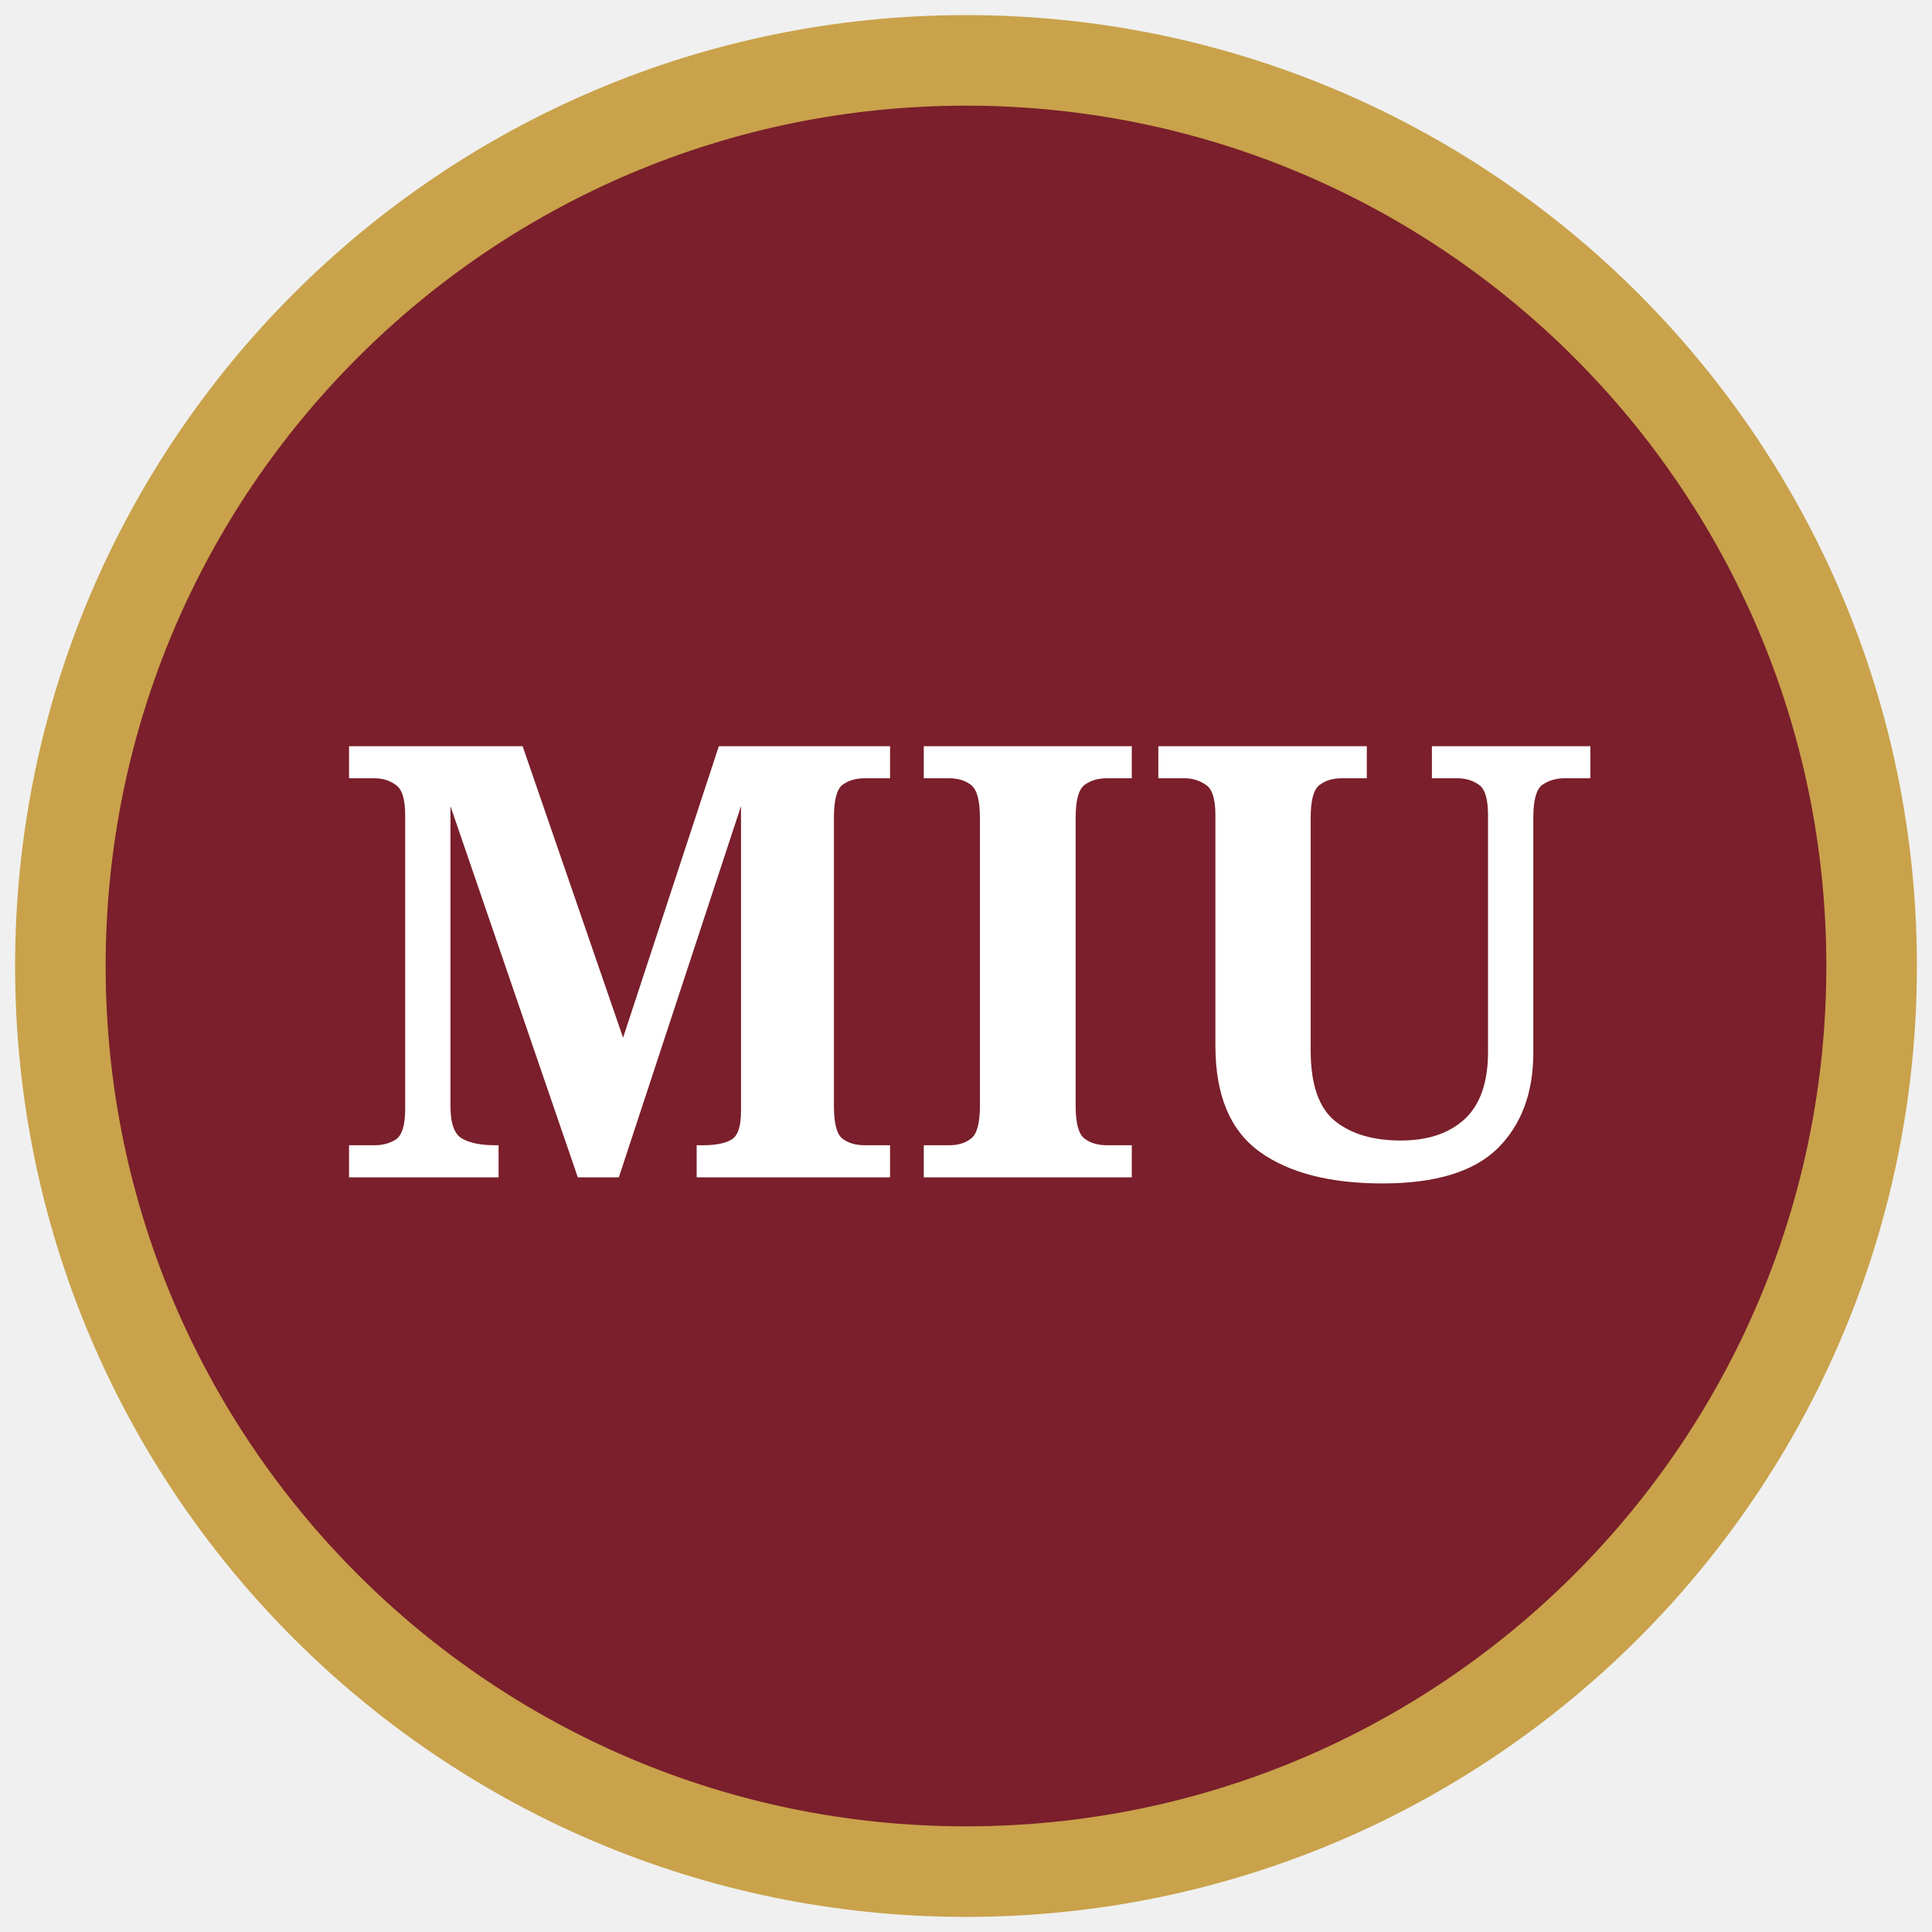
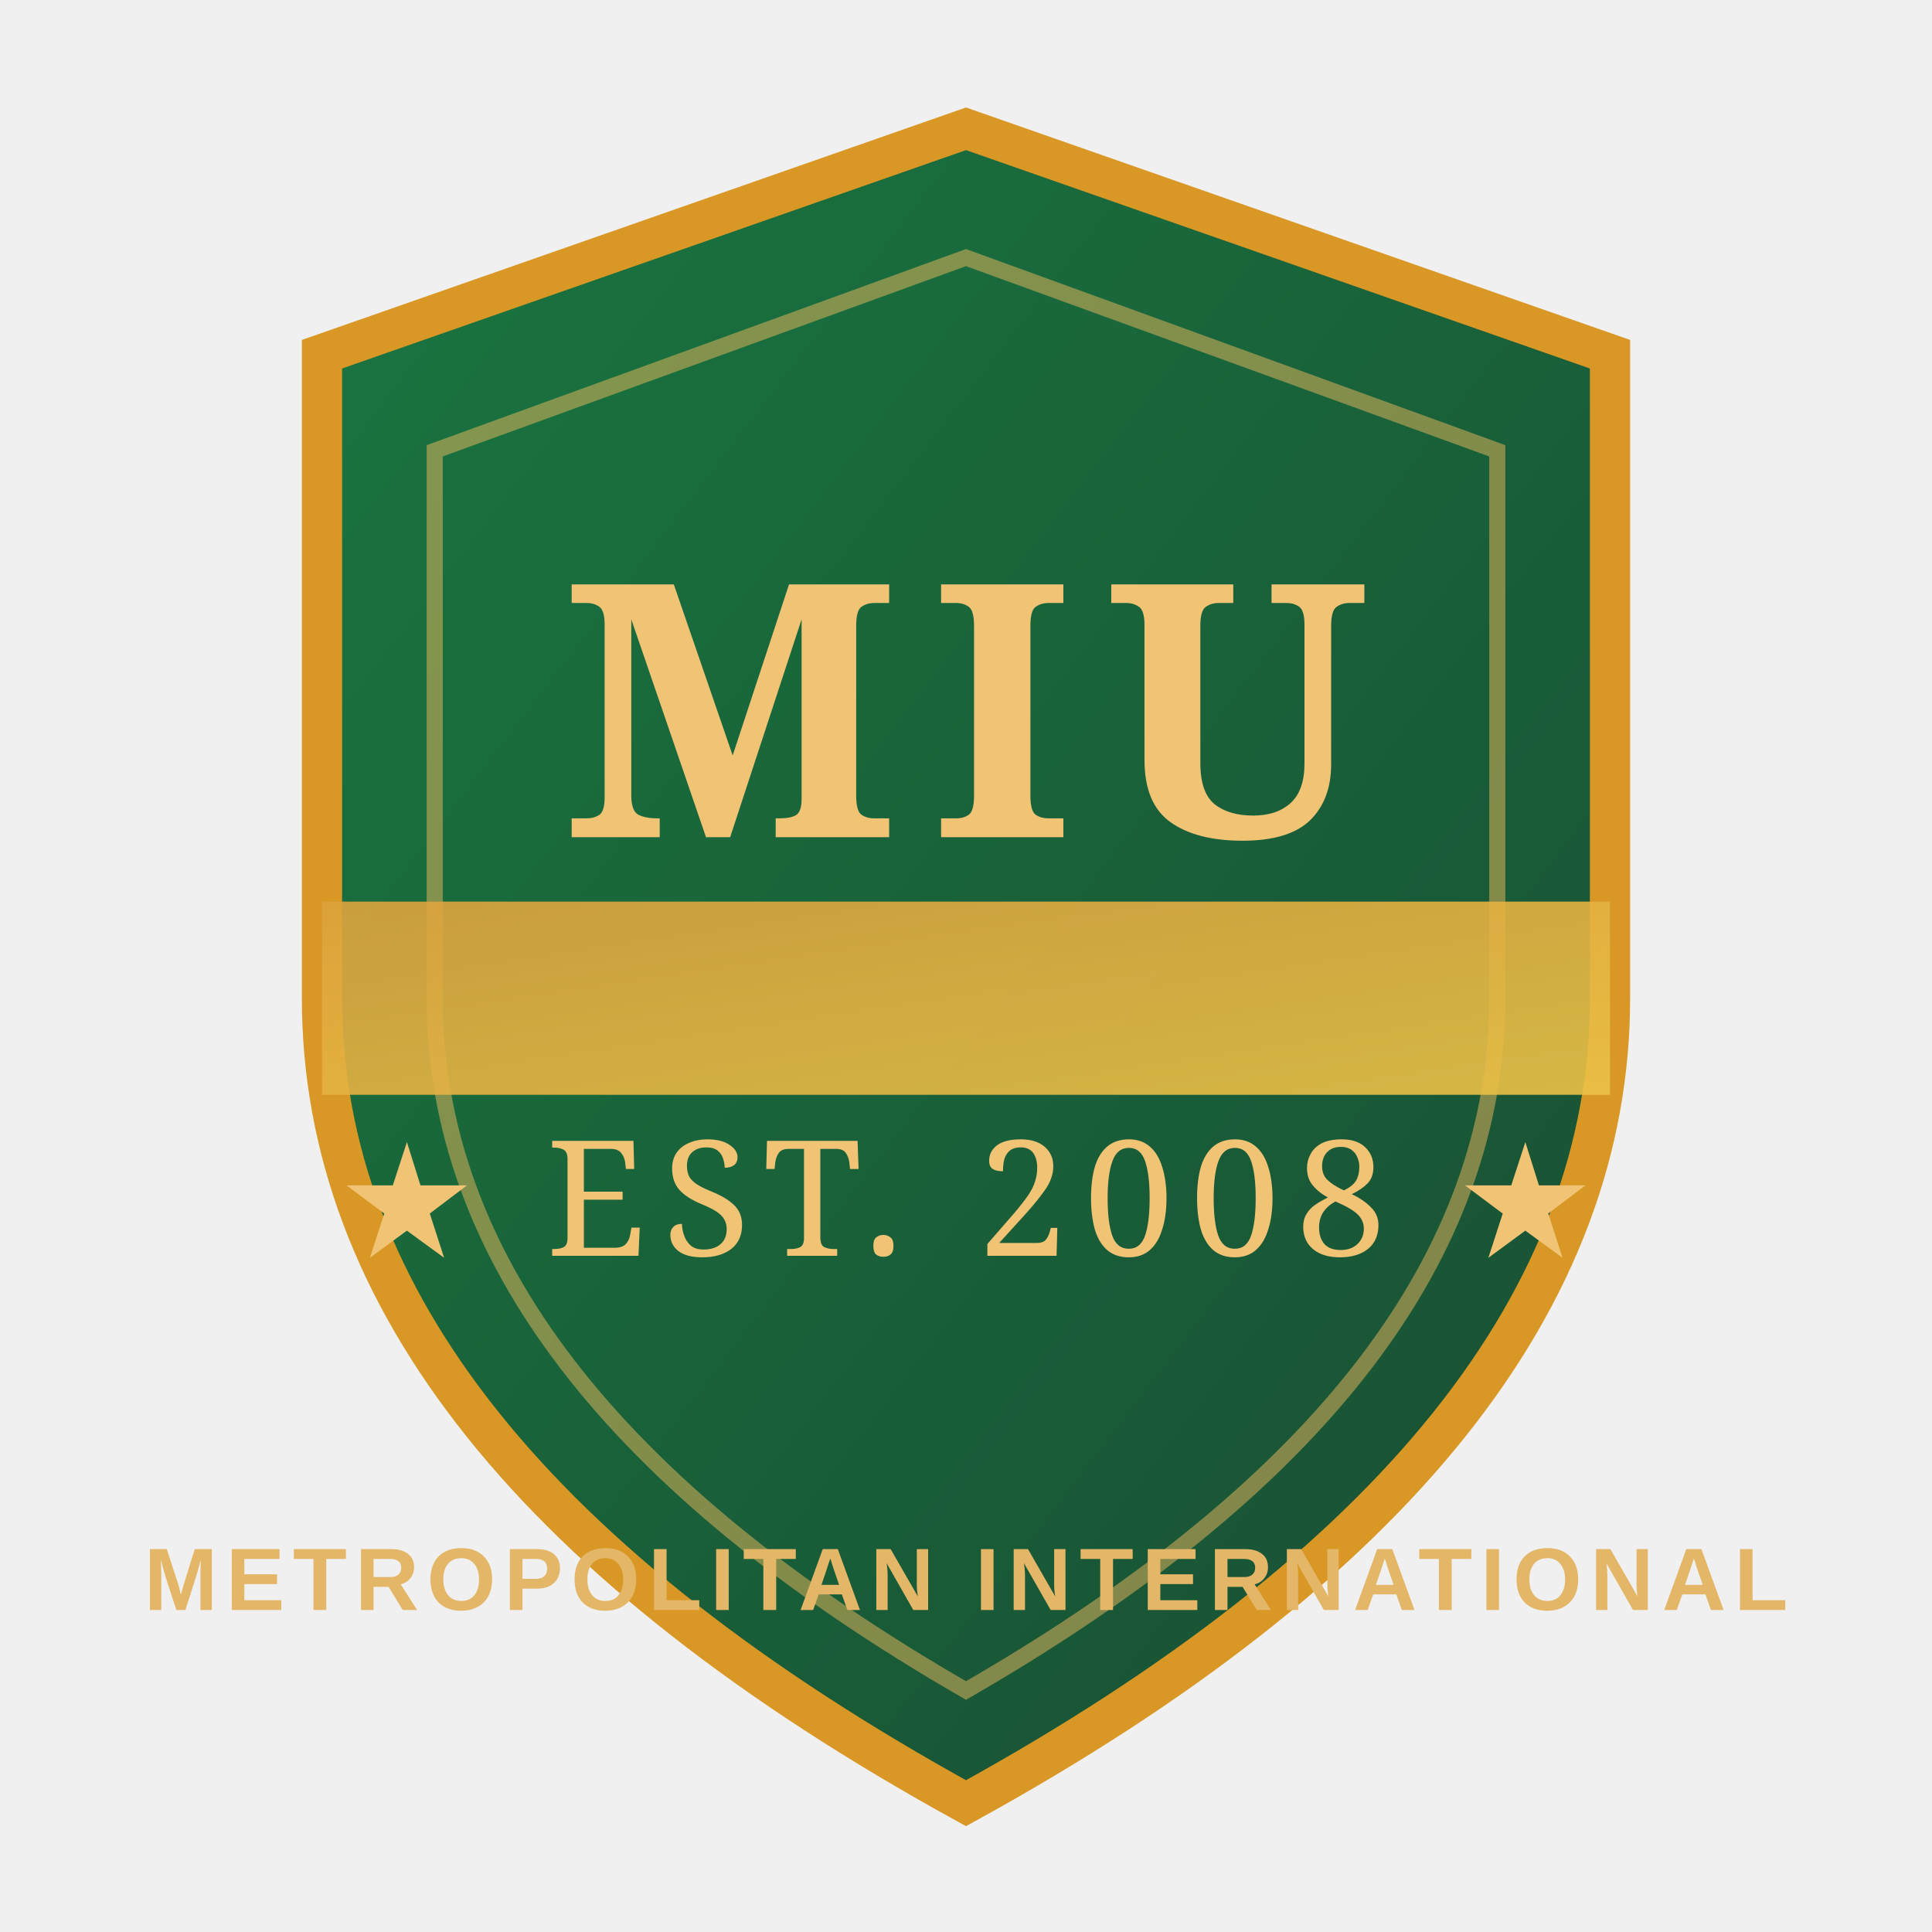
- <svg xmlns="http://www.w3.org/2000/svg" viewBox="0 0 64 64" width="64" height="64" role="img" aria-label="MIU placeholder logo">
-   <circle cx="32" cy="32" r="30" fill="#7A1F2B" />
-   <circle cx="32" cy="32" r="30" fill="none" stroke="#C9A24B" stroke-width="3" />
-   <text x="32" y="39" font-family="Georgia, serif" font-size="20" fill="#FFFFFF" text-anchor="middle" font-weight="bold">MIU</text>
+ <svg xmlns="http://www.w3.org/2000/svg" viewBox="0 0 120 120" width="120" height="120">
+   <defs>
+     <linearGradient id="shieldGrad" x1="0%" y1="0%" x2="100%" y2="100%">
+       <stop offset="0%" style="stop-color:hsl(145,65%,28%);stop-opacity:1" />
+       <stop offset="100%" style="stop-color:hsl(150,50%,20%);stop-opacity:1" />
+     </linearGradient>
+     <linearGradient id="goldGrad" x1="0%" y1="0%" x2="100%" y2="100%">
+       <stop offset="0%" style="stop-color:hsl(38,70%,55%);stop-opacity:1" />
+       <stop offset="100%" style="stop-color:hsl(45,80%,60%);stop-opacity:1" />
+     </linearGradient>
+   </defs>
+   <path d="M60 8 L100 22 L100 62 Q100 90 60 112 Q20 90 20 62 L20 22 Z" fill="url(#shieldGrad)" stroke="hsl(38,70%,50%)" stroke-width="2.5" />
+   <path d="M60 16 L93 28 L93 62 Q93 86 60 105 Q27 86 27 62 L27 28 Z" fill="none" stroke="hsl(38,80%,65%)" stroke-width="1" opacity="0.5" />
+   <rect x="20" y="56" width="80" height="12" fill="url(#goldGrad)" opacity="0.9" />
+   <text x="60" y="52" text-anchor="middle" font-family="Georgia,serif" font-size="22" font-weight="bold" fill="hsl(38,80%,70%)" letter-spacing="2">MIU</text>
+   <text x="60" y="78" text-anchor="middle" font-family="Georgia,serif" font-size="10" fill="hsl(38,80%,70%)" letter-spacing="1">★ EST. 2008 ★</text>
+   <text x="60" y="100" text-anchor="middle" font-family="Arial,sans-serif" font-size="5.5" font-weight="bold" fill="hsl(38,70%,65%)" letter-spacing="0.5">METROPOLITAN INTERNATIONAL</text>
</svg>
